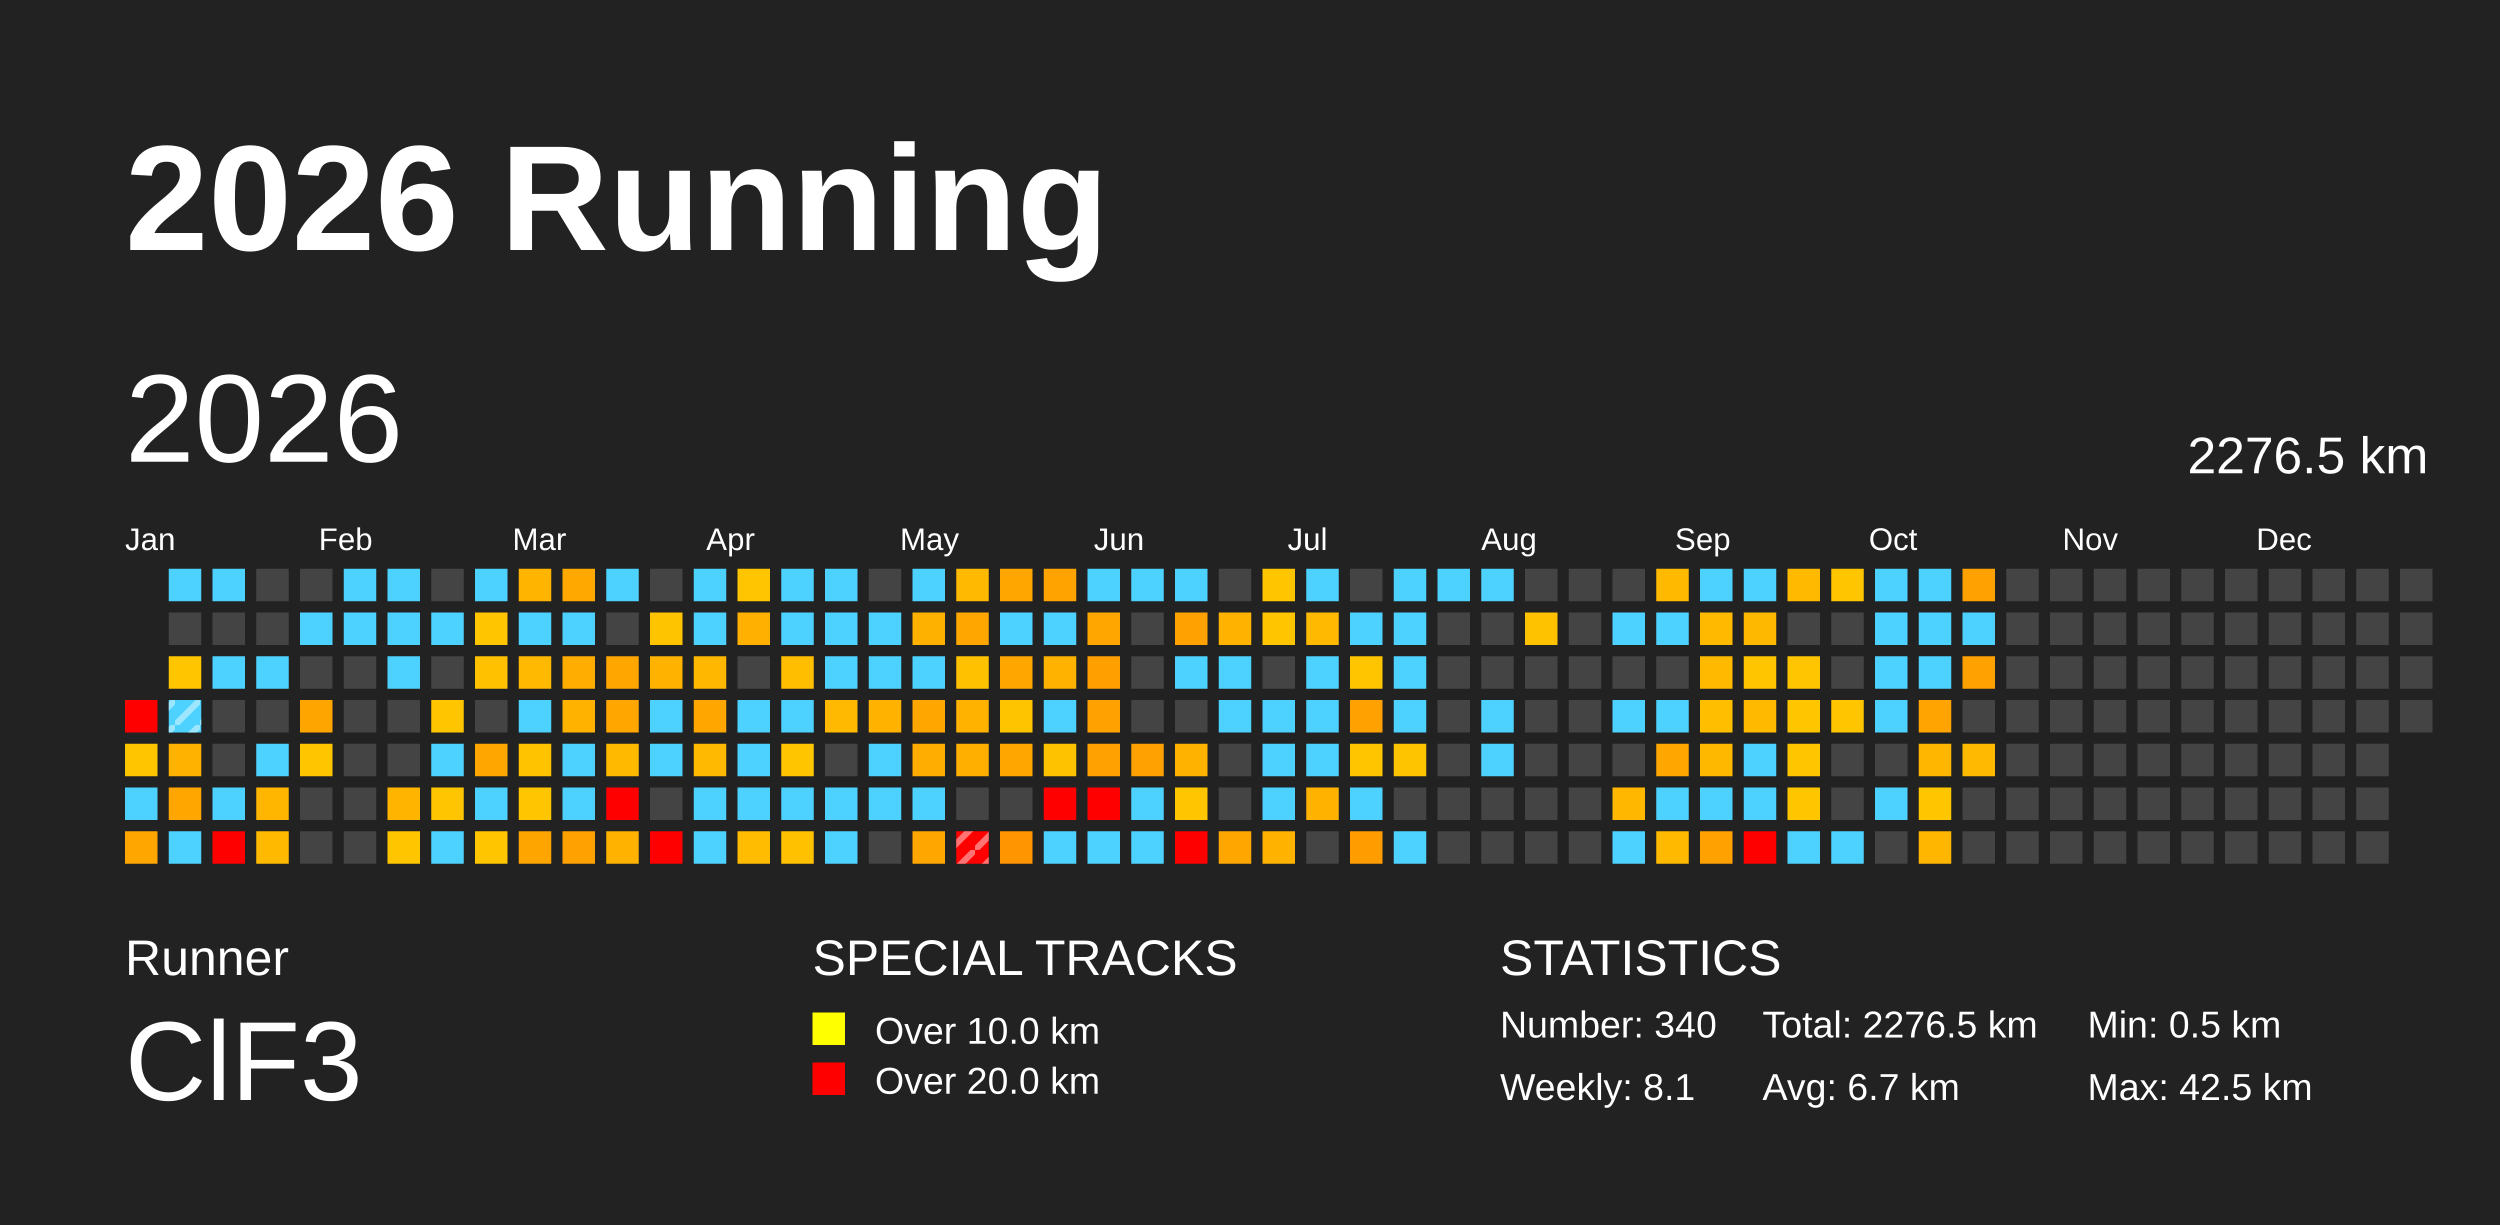
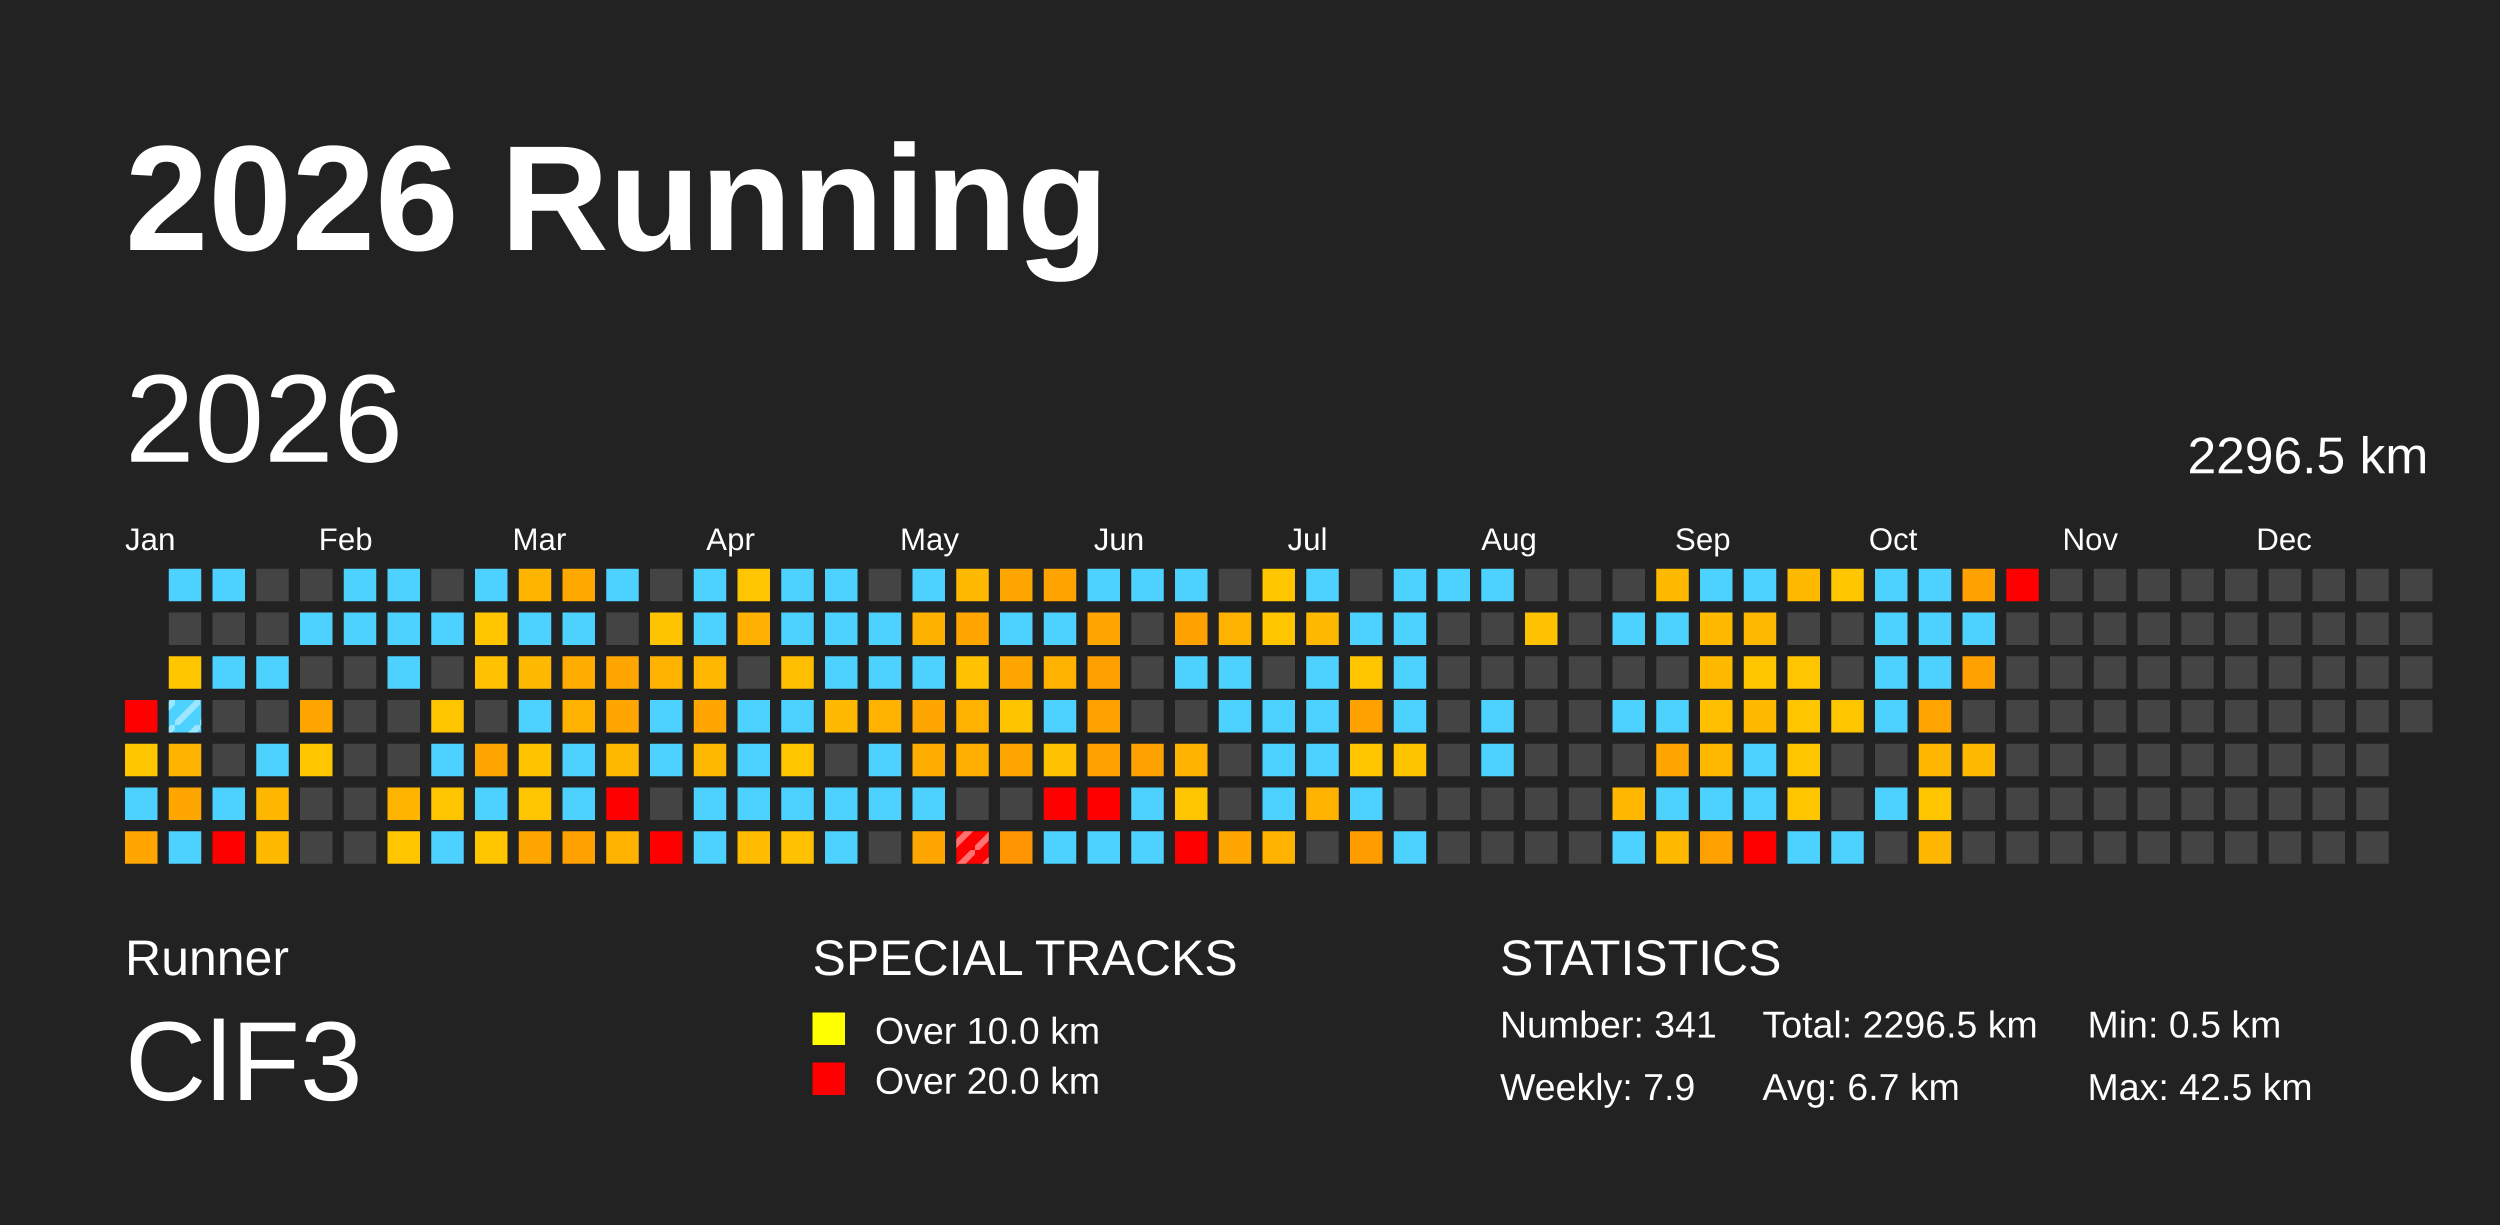
<svg xmlns="http://www.w3.org/2000/svg" baseProfile="full" height="98mm" version="1.1" viewBox="0,0,200,98" width="200mm">
  <defs>
    <pattern height="2" id="indoor-stripe" patternUnits="userSpaceOnUse" width="2">
      <line stroke="white" stroke-opacity="0.45" stroke-width="0.5" x1="0" x2="2" y1="2" y2="0" />
    </pattern>
  </defs>
  <rect fill="#222222" height="98" width="200" x="0" y="0" />
  <text fill="#FFFFFF" style="font-size:12px; font-family:Arial; font-weight:bold;" x="10" y="20">2026 Running</text>
  <text fill="#FFFFFF" style="font-size:4px; font-family:Arial" x="10" y="78">Runner</text>
  <text fill="#FFFFFF" style="font-size:9px; font-family:Arial" x="10" y="88">ClF3</text>
  <text fill="#FFFFFF" style="font-size:4px; font-family:Arial" x="65" y="78">SPECIAL TRACKS</text>
  <rect fill="yellow" height="2.6" width="2.6" x="65" y="81" />
  <text fill="#FFFFFF" style="font-size:3px; font-family:Arial" x="70" y="83.5">Over 10.0 km</text>
  <rect fill="red" height="2.6" width="2.6" x="65" y="85" />
  <text fill="#FFFFFF" style="font-size:3px; font-family:Arial" x="70" y="87.5">Over 20.0 km</text>
  <text fill="#FFFFFF" style="font-size:4px; font-family:Arial" x="120" y="78">STATISTICS</text>
-   <text fill="#FFFFFF" style="font-size:3px; font-family:Arial" x="120" y="83">Number: 340</text>
-   <text fill="#FFFFFF" style="font-size:3px; font-family:Arial" x="120" y="88">Weekly: 8.1</text>
-   <text fill="#FFFFFF" style="font-size:3px; font-family:Arial" x="141" y="83">Total: 2276.5 km</text>
+   <text fill="#FFFFFF" style="font-size:3px; font-family:Arial" x="120" y="83">Number: 341</text>
+   <text fill="#FFFFFF" style="font-size:3px; font-family:Arial" x="120" y="88">Weekly: 7.9</text>
+   <text fill="#FFFFFF" style="font-size:3px; font-family:Arial" x="141" y="83">Total: 2296.5 km</text>
  <text fill="#FFFFFF" style="font-size:3px; font-family:Arial" x="141" y="88">Avg: 6.7 km</text>
  <text fill="#FFFFFF" style="font-size:3px; font-family:Arial" x="167" y="83">Min: 0.5 km</text>
  <text fill="#FFFFFF" style="font-size:3px; font-family:Arial" x="167" y="88">Max: 42.5 km</text>
  <text dominant-baseline="hanging" fill="#FFFFFF" style="font-size:10.0px; font-family:Arial;" x="10" y="30">2026</text>
-   <text dominant-baseline="hanging" fill="#FFFFFF" style="font-size:4.125px; font-family:Arial;" x="175" y="35">2276.5 km</text>
+   <text dominant-baseline="hanging" fill="#FFFFFF" style="font-size:4.125px; font-family:Arial;" x="175" y="35">2296.5 km</text>
  <text fill="#FFFFFF" style="font-size:2.5px; font-family:Arial" x="10.0" y="44">Jan</text>
  <text fill="#FFFFFF" style="font-size:2.5px; font-family:Arial" x="25.5" y="44">Feb</text>
  <text fill="#FFFFFF" style="font-size:2.5px; font-family:Arial" x="41.0" y="44">Mar</text>
  <text fill="#FFFFFF" style="font-size:2.5px; font-family:Arial" x="56.5" y="44">Apr</text>
  <text fill="#FFFFFF" style="font-size:2.5px; font-family:Arial" x="72.0" y="44">May</text>
  <text fill="#FFFFFF" style="font-size:2.5px; font-family:Arial" x="87.5" y="44">Jun</text>
  <text fill="#FFFFFF" style="font-size:2.5px; font-family:Arial" x="103.0" y="44">Jul</text>
  <text fill="#FFFFFF" style="font-size:2.5px; font-family:Arial" x="118.5" y="44">Aug</text>
  <text fill="#FFFFFF" style="font-size:2.5px; font-family:Arial" x="134.0" y="44">Sep</text>
  <text fill="#FFFFFF" style="font-size:2.5px; font-family:Arial" x="149.5" y="44">Oct</text>
  <text fill="#FFFFFF" style="font-size:2.5px; font-family:Arial" x="165.0" y="44">Nov</text>
  <text fill="#FFFFFF" style="font-size:2.5px; font-family:Arial" x="180.5" y="44">Dec</text>
  <rect fill="red" height="2.6" width="2.6" x="10.0" y="56.0" />
  <rect fill="#ffc600" height="2.6" width="2.6" x="10.0" y="59.5" />
  <rect fill="#4dd2ff" height="2.6" width="2.6" x="10.0" y="63.0" />
  <rect fill="#ffa700" height="2.6" width="2.6" x="10.0" y="66.5" />
  <rect fill="#4dd2ff" height="2.6" width="2.6" x="13.5" y="45.5" />
  <rect fill="#444444" height="2.6" width="2.6" x="13.5" y="49.0" />
  <rect fill="#ffc600" height="2.6" width="2.6" x="13.5" y="52.5" />
  <rect fill="#4dd2ff" height="2.6" width="2.6" x="13.5" y="56.0" />
  <rect fill="url(#indoor-stripe)" height="2.6" style="pointer-events: none;" width="2.6" x="13.5" y="56.0" />
  <rect fill="#ffb200" height="2.6" width="2.6" x="13.5" y="59.5" />
  <rect fill="#ffa700" height="2.6" width="2.6" x="13.5" y="63.0" />
  <rect fill="#4dd2ff" height="2.6" width="2.6" x="13.5" y="66.5" />
  <rect fill="#4dd2ff" height="2.6" width="2.6" x="17.0" y="45.5" />
  <rect fill="#444444" height="2.6" width="2.6" x="17.0" y="49.0" />
  <rect fill="#4dd2ff" height="2.6" width="2.6" x="17.0" y="52.5" />
  <rect fill="#444444" height="2.6" width="2.6" x="17.0" y="56.0" />
  <rect fill="#444444" height="2.6" width="2.6" x="17.0" y="59.5" />
  <rect fill="#4dd2ff" height="2.6" width="2.6" x="17.0" y="63.0" />
  <rect fill="red" height="2.6" width="2.6" x="17.0" y="66.5" />
  <rect fill="#444444" height="2.6" width="2.6" x="20.5" y="45.5" />
  <rect fill="#444444" height="2.6" width="2.6" x="20.5" y="49.0" />
  <rect fill="#4dd2ff" height="2.6" width="2.6" x="20.5" y="52.5" />
  <rect fill="#444444" height="2.6" width="2.6" x="20.5" y="56.0" />
  <rect fill="#4dd2ff" height="2.6" width="2.6" x="20.5" y="59.5" />
  <rect fill="#ffb600" height="2.6" width="2.6" x="20.5" y="63.0" />
  <rect fill="#ffba00" height="2.6" width="2.6" x="20.5" y="66.5" />
  <rect fill="#444444" height="2.6" width="2.6" x="24.0" y="45.5" />
  <rect fill="#4dd2ff" height="2.6" width="2.6" x="24.0" y="49.0" />
  <rect fill="#444444" height="2.6" width="2.6" x="24.0" y="52.5" />
  <rect fill="#ffa500" height="2.6" width="2.6" x="24.0" y="56.0" />
  <rect fill="#ffc600" height="2.6" width="2.6" x="24.0" y="59.5" />
  <rect fill="#444444" height="2.6" width="2.6" x="24.0" y="63.0" />
  <rect fill="#444444" height="2.6" width="2.6" x="24.0" y="66.5" />
  <rect fill="#4dd2ff" height="2.6" width="2.6" x="27.5" y="45.5" />
  <rect fill="#4dd2ff" height="2.6" width="2.6" x="27.5" y="49.0" />
  <rect fill="#444444" height="2.6" width="2.6" x="27.5" y="52.5" />
  <rect fill="#444444" height="2.6" width="2.6" x="27.5" y="56.0" />
  <rect fill="#444444" height="2.6" width="2.6" x="27.5" y="59.5" />
  <rect fill="#444444" height="2.6" width="2.6" x="27.5" y="63.0" />
  <rect fill="#444444" height="2.6" width="2.6" x="27.5" y="66.5" />
  <rect fill="#4dd2ff" height="2.6" width="2.6" x="31.0" y="45.5" />
  <rect fill="#4dd2ff" height="2.6" width="2.6" x="31.0" y="49.0" />
  <rect fill="#4dd2ff" height="2.6" width="2.6" x="31.0" y="52.5" />
  <rect fill="#444444" height="2.6" width="2.6" x="31.0" y="56.0" />
  <rect fill="#444444" height="2.6" width="2.6" x="31.0" y="59.5" />
  <rect fill="#ffb500" height="2.6" width="2.6" x="31.0" y="63.0" />
  <rect fill="#ffc600" height="2.6" width="2.6" x="31.0" y="66.5" />
  <rect fill="#444444" height="2.6" width="2.6" x="34.5" y="45.5" />
  <rect fill="#4dd2ff" height="2.6" width="2.6" x="34.5" y="49.0" />
  <rect fill="#444444" height="2.6" width="2.6" x="34.5" y="52.5" />
  <rect fill="#ffc600" height="2.6" width="2.6" x="34.5" y="56.0" />
  <rect fill="#4dd2ff" height="2.6" width="2.6" x="34.5" y="59.5" />
  <rect fill="#ffc500" height="2.6" width="2.6" x="34.5" y="63.0" />
  <rect fill="#4dd2ff" height="2.6" width="2.6" x="34.5" y="66.5" />
  <rect fill="#4dd2ff" height="2.6" width="2.6" x="38.0" y="45.5" />
  <rect fill="#ffc600" height="2.6" width="2.6" x="38.0" y="49.0" />
  <rect fill="#ffc100" height="2.6" width="2.6" x="38.0" y="52.5" />
  <rect fill="#444444" height="2.6" width="2.6" x="38.0" y="56.0" />
  <rect fill="#ffa700" height="2.6" width="2.6" x="38.0" y="59.5" />
  <rect fill="#4dd2ff" height="2.6" width="2.6" x="38.0" y="63.0" />
  <rect fill="#ffc600" height="2.6" width="2.6" x="38.0" y="66.5" />
  <rect fill="#ffb500" height="2.6" width="2.6" x="41.5" y="45.5" />
  <rect fill="#4dd2ff" height="2.6" width="2.6" x="41.5" y="49.0" />
  <rect fill="#ffb900" height="2.6" width="2.6" x="41.5" y="52.5" />
  <rect fill="#4dd2ff" height="2.6" width="2.6" x="41.5" y="56.0" />
  <rect fill="#ffc300" height="2.6" width="2.6" x="41.5" y="59.5" />
  <rect fill="#ffc500" height="2.6" width="2.6" x="41.5" y="63.0" />
  <rect fill="#ffa500" height="2.6" width="2.6" x="41.5" y="66.5" />
  <rect fill="#ffa900" height="2.6" width="2.6" x="45.0" y="45.5" />
  <rect fill="#4dd2ff" height="2.6" width="2.6" x="45.0" y="49.0" />
  <rect fill="#ffad00" height="2.6" width="2.6" x="45.0" y="52.5" />
  <rect fill="#ffb300" height="2.6" width="2.6" x="45.0" y="56.0" />
  <rect fill="#4dd2ff" height="2.6" width="2.6" x="45.0" y="59.5" />
  <rect fill="#4dd2ff" height="2.6" width="2.6" x="45.0" y="63.0" />
  <rect fill="#ffa100" height="2.6" width="2.6" x="45.0" y="66.5" />
  <rect fill="#4dd2ff" height="2.6" width="2.6" x="48.5" y="45.5" />
  <rect fill="#444444" height="2.6" width="2.6" x="48.5" y="49.0" />
  <rect fill="#ffa700" height="2.6" width="2.6" x="48.5" y="52.5" />
  <rect fill="#ffa700" height="2.6" width="2.6" x="48.5" y="56.0" />
  <rect fill="#ffba00" height="2.6" width="2.6" x="48.5" y="59.5" />
  <rect fill="red" height="2.6" width="2.6" x="48.5" y="63.0" />
  <rect fill="#ffb200" height="2.6" width="2.6" x="48.5" y="66.5" />
  <rect fill="#444444" height="2.6" width="2.6" x="52.0" y="45.5" />
  <rect fill="#ffc400" height="2.6" width="2.6" x="52.0" y="49.0" />
  <rect fill="#ffb300" height="2.6" width="2.6" x="52.0" y="52.5" />
  <rect fill="#4dd2ff" height="2.6" width="2.6" x="52.0" y="56.0" />
  <rect fill="#4dd2ff" height="2.6" width="2.6" x="52.0" y="59.5" />
  <rect fill="#444444" height="2.6" width="2.6" x="52.0" y="63.0" />
  <rect fill="red" height="2.6" width="2.6" x="52.0" y="66.5" />
  <rect fill="#4dd2ff" height="2.6" width="2.6" x="55.5" y="45.5" />
  <rect fill="#4dd2ff" height="2.6" width="2.6" x="55.5" y="49.0" />
  <rect fill="#ffb700" height="2.6" width="2.6" x="55.5" y="52.5" />
  <rect fill="#ffa700" height="2.6" width="2.6" x="55.5" y="56.0" />
  <rect fill="#ffb900" height="2.6" width="2.6" x="55.5" y="59.5" />
  <rect fill="#4dd2ff" height="2.6" width="2.6" x="55.5" y="63.0" />
  <rect fill="#4dd2ff" height="2.6" width="2.6" x="55.5" y="66.5" />
  <rect fill="#ffc500" height="2.6" width="2.6" x="59.0" y="45.5" />
  <rect fill="#ffb000" height="2.6" width="2.6" x="59.0" y="49.0" />
  <rect fill="#444444" height="2.6" width="2.6" x="59.0" y="52.5" />
  <rect fill="#4dd2ff" height="2.6" width="2.6" x="59.0" y="56.0" />
  <rect fill="#4dd2ff" height="2.6" width="2.6" x="59.0" y="59.5" />
  <rect fill="#4dd2ff" height="2.6" width="2.6" x="59.0" y="63.0" />
  <rect fill="#ffbc00" height="2.6" width="2.6" x="59.0" y="66.5" />
  <rect fill="#4dd2ff" height="2.6" width="2.6" x="62.5" y="45.5" />
  <rect fill="#4dd2ff" height="2.6" width="2.6" x="62.5" y="49.0" />
  <rect fill="#ffbf00" height="2.6" width="2.6" x="62.5" y="52.5" />
  <rect fill="#4dd2ff" height="2.6" width="2.6" x="62.5" y="56.0" />
  <rect fill="#ffc600" height="2.6" width="2.6" x="62.5" y="59.5" />
  <rect fill="#4dd2ff" height="2.6" width="2.6" x="62.5" y="63.0" />
  <rect fill="#ffc100" height="2.6" width="2.6" x="62.5" y="66.5" />
  <rect fill="#4dd2ff" height="2.6" width="2.6" x="66.0" y="45.5" />
  <rect fill="#4dd2ff" height="2.6" width="2.6" x="66.0" y="49.0" />
  <rect fill="#4dd2ff" height="2.6" width="2.6" x="66.0" y="52.5" />
  <rect fill="#ffb900" height="2.6" width="2.6" x="66.0" y="56.0" />
  <rect fill="#444444" height="2.6" width="2.6" x="66.0" y="59.5" />
  <rect fill="#4dd2ff" height="2.6" width="2.6" x="66.0" y="63.0" />
  <rect fill="#4dd2ff" height="2.6" width="2.6" x="66.0" y="66.5" />
  <rect fill="#444444" height="2.6" width="2.6" x="69.5" y="45.5" />
  <rect fill="#4dd2ff" height="2.6" width="2.6" x="69.5" y="49.0" />
  <rect fill="#4dd2ff" height="2.6" width="2.6" x="69.5" y="52.5" />
  <rect fill="#ffb200" height="2.6" width="2.6" x="69.5" y="56.0" />
  <rect fill="#4dd2ff" height="2.6" width="2.6" x="69.5" y="59.5" />
  <rect fill="#4dd2ff" height="2.6" width="2.6" x="69.5" y="63.0" />
  <rect fill="#444444" height="2.6" width="2.6" x="69.5" y="66.5" />
  <rect fill="#4dd2ff" height="2.6" width="2.6" x="73.0" y="45.5" />
  <rect fill="#ffb100" height="2.6" width="2.6" x="73.0" y="49.0" />
  <rect fill="#4dd2ff" height="2.6" width="2.6" x="73.0" y="52.5" />
  <rect fill="#ffa700" height="2.6" width="2.6" x="73.0" y="56.0" />
  <rect fill="#ffad00" height="2.6" width="2.6" x="73.0" y="59.5" />
  <rect fill="#4dd2ff" height="2.6" width="2.6" x="73.0" y="63.0" />
  <rect fill="#ffa700" height="2.6" width="2.6" x="73.0" y="66.5" />
  <rect fill="#ffb900" height="2.6" width="2.6" x="76.5" y="45.5" />
  <rect fill="#ffa700" height="2.6" width="2.6" x="76.5" y="49.0" />
  <rect fill="#ffc100" height="2.6" width="2.6" x="76.5" y="52.5" />
  <rect fill="#ffb300" height="2.6" width="2.6" x="76.5" y="56.0" />
  <rect fill="#ffaf00" height="2.6" width="2.6" x="76.5" y="59.5" />
  <rect fill="#444444" height="2.6" width="2.6" x="76.5" y="63.0" />
  <rect fill="red" height="2.6" width="2.6" x="76.5" y="66.5" />
  <rect fill="url(#indoor-stripe)" height="2.6" style="pointer-events: none;" width="2.6" x="76.5" y="66.5" />
  <rect fill="#ffa600" height="2.6" width="2.6" x="80.0" y="45.5" />
  <rect fill="#4dd2ff" height="2.6" width="2.6" x="80.0" y="49.0" />
  <rect fill="#ffa700" height="2.6" width="2.6" x="80.0" y="52.5" />
  <rect fill="#ffc400" height="2.6" width="2.6" x="80.0" y="56.0" />
  <rect fill="#ffa700" height="2.6" width="2.6" x="80.0" y="59.5" />
  <rect fill="#444444" height="2.6" width="2.6" x="80.0" y="63.0" />
  <rect fill="#ff9500" height="2.6" width="2.6" x="80.0" y="66.5" />
  <rect fill="#ffa300" height="2.6" width="2.6" x="83.5" y="45.5" />
  <rect fill="#4dd2ff" height="2.6" width="2.6" x="83.5" y="49.0" />
  <rect fill="#ffb200" height="2.6" width="2.6" x="83.5" y="52.5" />
  <rect fill="#4dd2ff" height="2.6" width="2.6" x="83.5" y="56.0" />
  <rect fill="#ffc200" height="2.6" width="2.6" x="83.5" y="59.5" />
  <rect fill="red" height="2.6" width="2.6" x="83.5" y="63.0" />
  <rect fill="#4dd2ff" height="2.6" width="2.6" x="83.5" y="66.5" />
  <rect fill="#4dd2ff" height="2.6" width="2.6" x="87.0" y="45.5" />
  <rect fill="#ffa700" height="2.6" width="2.6" x="87.0" y="49.0" />
  <rect fill="#ff9f00" height="2.6" width="2.6" x="87.0" y="52.5" />
  <rect fill="#ffa100" height="2.6" width="2.6" x="87.0" y="56.0" />
  <rect fill="#ffa100" height="2.6" width="2.6" x="87.0" y="59.5" />
  <rect fill="red" height="2.6" width="2.6" x="87.0" y="63.0" />
  <rect fill="#4dd2ff" height="2.6" width="2.6" x="87.0" y="66.5" />
  <rect fill="#4dd2ff" height="2.6" width="2.6" x="90.5" y="45.5" />
  <rect fill="#444444" height="2.6" width="2.6" x="90.5" y="49.0" />
  <rect fill="#444444" height="2.6" width="2.6" x="90.5" y="52.5" />
  <rect fill="#444444" height="2.6" width="2.6" x="90.5" y="56.0" />
  <rect fill="#ffa100" height="2.6" width="2.6" x="90.5" y="59.5" />
  <rect fill="#4dd2ff" height="2.6" width="2.6" x="90.5" y="63.0" />
  <rect fill="#4dd2ff" height="2.6" width="2.6" x="90.5" y="66.5" />
  <rect fill="#4dd2ff" height="2.6" width="2.6" x="94.0" y="45.5" />
  <rect fill="#ffa100" height="2.6" width="2.6" x="94.0" y="49.0" />
  <rect fill="#4dd2ff" height="2.6" width="2.6" x="94.0" y="52.5" />
  <rect fill="#444444" height="2.6" width="2.6" x="94.0" y="56.0" />
  <rect fill="#ffb300" height="2.6" width="2.6" x="94.0" y="59.5" />
  <rect fill="#ffc500" height="2.6" width="2.6" x="94.0" y="63.0" />
  <rect fill="red" height="2.6" width="2.6" x="94.0" y="66.5" />
  <rect fill="#444444" height="2.6" width="2.6" x="97.5" y="45.5" />
  <rect fill="#ffb300" height="2.6" width="2.6" x="97.5" y="49.0" />
  <rect fill="#4dd2ff" height="2.6" width="2.6" x="97.5" y="52.5" />
  <rect fill="#4dd2ff" height="2.6" width="2.6" x="97.5" y="56.0" />
  <rect fill="#444444" height="2.6" width="2.6" x="97.5" y="59.5" />
  <rect fill="#444444" height="2.6" width="2.6" x="97.5" y="63.0" />
  <rect fill="#ffa700" height="2.6" width="2.6" x="97.5" y="66.5" />
  <rect fill="#ffc600" height="2.6" width="2.6" x="101.0" y="45.5" />
  <rect fill="#ffc600" height="2.6" width="2.6" x="101.0" y="49.0" />
  <rect fill="#444444" height="2.6" width="2.6" x="101.0" y="52.5" />
  <rect fill="#4dd2ff" height="2.6" width="2.6" x="101.0" y="56.0" />
  <rect fill="#4dd2ff" height="2.6" width="2.6" x="101.0" y="59.5" />
  <rect fill="#4dd2ff" height="2.6" width="2.6" x="101.0" y="63.0" />
  <rect fill="#ffb300" height="2.6" width="2.6" x="101.0" y="66.5" />
  <rect fill="#4dd2ff" height="2.6" width="2.6" x="104.5" y="45.5" />
  <rect fill="#ffb900" height="2.6" width="2.6" x="104.5" y="49.0" />
  <rect fill="#4dd2ff" height="2.6" width="2.6" x="104.5" y="52.5" />
  <rect fill="#4dd2ff" height="2.6" width="2.6" x="104.5" y="56.0" />
  <rect fill="#4dd2ff" height="2.6" width="2.6" x="104.5" y="59.5" />
  <rect fill="#ffb300" height="2.6" width="2.6" x="104.5" y="63.0" />
  <rect fill="#444444" height="2.6" width="2.6" x="104.5" y="66.5" />
  <rect fill="#444444" height="2.6" width="2.6" x="108.0" y="45.5" />
  <rect fill="#4dd2ff" height="2.6" width="2.6" x="108.0" y="49.0" />
  <rect fill="#ffc600" height="2.6" width="2.6" x="108.0" y="52.5" />
  <rect fill="#ffa100" height="2.6" width="2.6" x="108.0" y="56.0" />
  <rect fill="#ffc600" height="2.6" width="2.6" x="108.0" y="59.5" />
  <rect fill="#4dd2ff" height="2.6" width="2.6" x="108.0" y="63.0" />
  <rect fill="#ff9c00" height="2.6" width="2.6" x="108.0" y="66.5" />
  <rect fill="#4dd2ff" height="2.6" width="2.6" x="111.5" y="45.5" />
  <rect fill="#4dd2ff" height="2.6" width="2.6" x="111.5" y="49.0" />
  <rect fill="#4dd2ff" height="2.6" width="2.6" x="111.5" y="52.5" />
  <rect fill="#4dd2ff" height="2.6" width="2.6" x="111.5" y="56.0" />
  <rect fill="#ffc400" height="2.6" width="2.6" x="111.5" y="59.5" />
  <rect fill="#444444" height="2.6" width="2.6" x="111.5" y="63.0" />
  <rect fill="#4dd2ff" height="2.6" width="2.6" x="111.5" y="66.5" />
  <rect fill="#4dd2ff" height="2.6" width="2.6" x="115.0" y="45.5" />
  <rect fill="#444444" height="2.6" width="2.6" x="115.0" y="49.0" />
  <rect fill="#444444" height="2.6" width="2.6" x="115.0" y="52.5" />
  <rect fill="#444444" height="2.6" width="2.6" x="115.0" y="56.0" />
  <rect fill="#444444" height="2.6" width="2.6" x="115.0" y="59.5" />
  <rect fill="#444444" height="2.6" width="2.6" x="115.0" y="63.0" />
  <rect fill="#444444" height="2.6" width="2.6" x="115.0" y="66.5" />
  <rect fill="#4dd2ff" height="2.6" width="2.6" x="118.5" y="45.5" />
  <rect fill="#444444" height="2.6" width="2.6" x="118.5" y="49.0" />
  <rect fill="#444444" height="2.6" width="2.6" x="118.5" y="52.5" />
  <rect fill="#4dd2ff" height="2.6" width="2.6" x="118.5" y="56.0" />
  <rect fill="#4dd2ff" height="2.6" width="2.6" x="118.5" y="59.5" />
  <rect fill="#444444" height="2.6" width="2.6" x="118.5" y="63.0" />
  <rect fill="#444444" height="2.6" width="2.6" x="118.5" y="66.5" />
  <rect fill="#444444" height="2.6" width="2.6" x="122.0" y="45.5" />
  <rect fill="#ffc200" height="2.6" width="2.6" x="122.0" y="49.0" />
  <rect fill="#444444" height="2.6" width="2.6" x="122.0" y="52.5" />
  <rect fill="#444444" height="2.6" width="2.6" x="122.0" y="56.0" />
  <rect fill="#444444" height="2.6" width="2.6" x="122.0" y="59.5" />
  <rect fill="#444444" height="2.6" width="2.6" x="122.0" y="63.0" />
  <rect fill="#444444" height="2.6" width="2.6" x="122.0" y="66.5" />
  <rect fill="#444444" height="2.6" width="2.6" x="125.5" y="45.5" />
  <rect fill="#444444" height="2.6" width="2.6" x="125.5" y="49.0" />
  <rect fill="#444444" height="2.6" width="2.6" x="125.5" y="52.5" />
  <rect fill="#444444" height="2.6" width="2.6" x="125.5" y="56.0" />
  <rect fill="#444444" height="2.6" width="2.6" x="125.5" y="59.5" />
  <rect fill="#444444" height="2.6" width="2.6" x="125.5" y="63.0" />
  <rect fill="#444444" height="2.6" width="2.6" x="125.5" y="66.5" />
  <rect fill="#444444" height="2.6" width="2.6" x="129.0" y="45.5" />
  <rect fill="#4dd2ff" height="2.6" width="2.6" x="129.0" y="49.0" />
  <rect fill="#444444" height="2.6" width="2.6" x="129.0" y="52.5" />
  <rect fill="#4dd2ff" height="2.6" width="2.6" x="129.0" y="56.0" />
  <rect fill="#444444" height="2.6" width="2.6" x="129.0" y="59.5" />
  <rect fill="#ffb700" height="2.6" width="2.6" x="129.0" y="63.0" />
  <rect fill="#4dd2ff" height="2.6" width="2.6" x="129.0" y="66.5" />
  <rect fill="#ffba00" height="2.6" width="2.6" x="132.5" y="45.5" />
  <rect fill="#4dd2ff" height="2.6" width="2.6" x="132.5" y="49.0" />
  <rect fill="#444444" height="2.6" width="2.6" x="132.5" y="52.5" />
  <rect fill="#4dd2ff" height="2.6" width="2.6" x="132.5" y="56.0" />
  <rect fill="#ffa700" height="2.6" width="2.6" x="132.5" y="59.5" />
  <rect fill="#4dd2ff" height="2.6" width="2.6" x="132.5" y="63.0" />
  <rect fill="#ffba00" height="2.6" width="2.6" x="132.5" y="66.5" />
  <rect fill="#4dd2ff" height="2.6" width="2.6" x="136.0" y="45.5" />
  <rect fill="#ffba00" height="2.6" width="2.6" x="136.0" y="49.0" />
  <rect fill="#ffba00" height="2.6" width="2.6" x="136.0" y="52.5" />
  <rect fill="#ffbf00" height="2.6" width="2.6" x="136.0" y="56.0" />
  <rect fill="#ffb800" height="2.6" width="2.6" x="136.0" y="59.5" />
  <rect fill="#4dd2ff" height="2.6" width="2.6" x="136.0" y="63.0" />
  <rect fill="#ffa100" height="2.6" width="2.6" x="136.0" y="66.5" />
  <rect fill="#4dd2ff" height="2.6" width="2.6" x="139.5" y="45.5" />
  <rect fill="#ffb800" height="2.6" width="2.6" x="139.5" y="49.0" />
  <rect fill="#ffc600" height="2.6" width="2.6" x="139.5" y="52.5" />
  <rect fill="#ffba00" height="2.6" width="2.6" x="139.5" y="56.0" />
  <rect fill="#4dd2ff" height="2.6" width="2.6" x="139.5" y="59.5" />
  <rect fill="#4dd2ff" height="2.6" width="2.6" x="139.5" y="63.0" />
  <rect fill="red" height="2.6" width="2.6" x="139.5" y="66.5" />
  <rect fill="#ffba00" height="2.6" width="2.6" x="143.0" y="45.5" />
  <rect fill="#444444" height="2.6" width="2.6" x="143.0" y="49.0" />
  <rect fill="#ffc500" height="2.6" width="2.6" x="143.0" y="52.5" />
  <rect fill="#ffc600" height="2.6" width="2.6" x="143.0" y="56.0" />
  <rect fill="#ffc600" height="2.6" width="2.6" x="143.0" y="59.5" />
  <rect fill="#ffc600" height="2.6" width="2.6" x="143.0" y="63.0" />
  <rect fill="#4dd2ff" height="2.6" width="2.6" x="143.0" y="66.5" />
  <rect fill="#ffc600" height="2.6" width="2.6" x="146.5" y="45.5" />
  <rect fill="#444444" height="2.6" width="2.6" x="146.5" y="49.0" />
  <rect fill="#444444" height="2.6" width="2.6" x="146.5" y="52.5" />
  <rect fill="#ffc600" height="2.6" width="2.6" x="146.5" y="56.0" />
  <rect fill="#444444" height="2.6" width="2.6" x="146.5" y="59.5" />
  <rect fill="#444444" height="2.6" width="2.6" x="146.5" y="63.0" />
  <rect fill="#4dd2ff" height="2.6" width="2.6" x="146.5" y="66.5" />
  <rect fill="#4dd2ff" height="2.6" width="2.6" x="150.0" y="45.5" />
  <rect fill="#4dd2ff" height="2.6" width="2.6" x="150.0" y="49.0" />
  <rect fill="#4dd2ff" height="2.6" width="2.6" x="150.0" y="52.5" />
  <rect fill="#4dd2ff" height="2.6" width="2.6" x="150.0" y="56.0" />
  <rect fill="#444444" height="2.6" width="2.6" x="150.0" y="59.5" />
  <rect fill="#4dd2ff" height="2.6" width="2.6" x="150.0" y="63.0" />
  <rect fill="#444444" height="2.6" width="2.6" x="150.0" y="66.5" />
  <rect fill="#4dd2ff" height="2.6" width="2.6" x="153.5" y="45.5" />
  <rect fill="#4dd2ff" height="2.6" width="2.6" x="153.5" y="49.0" />
  <rect fill="#4dd2ff" height="2.6" width="2.6" x="153.5" y="52.5" />
  <rect fill="#ffa400" height="2.6" width="2.6" x="153.5" y="56.0" />
  <rect fill="#ffb600" height="2.6" width="2.6" x="153.5" y="59.5" />
  <rect fill="#ffc600" height="2.6" width="2.6" x="153.5" y="63.0" />
  <rect fill="#ffb600" height="2.6" width="2.6" x="153.5" y="66.5" />
  <rect fill="#ffa100" height="2.6" width="2.6" x="157.0" y="45.5" />
  <rect fill="#4dd2ff" height="2.6" width="2.6" x="157.0" y="49.0" />
  <rect fill="#ffa100" height="2.6" width="2.6" x="157.0" y="52.5" />
  <rect fill="#444444" height="2.6" width="2.6" x="157.0" y="56.0" />
  <rect fill="#ffb900" height="2.6" width="2.6" x="157.0" y="59.5" />
  <rect fill="#444444" height="2.6" width="2.6" x="157.0" y="63.0" />
  <rect fill="#444444" height="2.6" width="2.6" x="157.0" y="66.5" />
-   <rect fill="#444444" height="2.6" width="2.6" x="160.5" y="45.5" />
+   <rect fill="red" height="2.6" width="2.6" x="160.5" y="45.5" />
  <rect fill="#444444" height="2.6" width="2.6" x="160.5" y="49.0" />
  <rect fill="#444444" height="2.6" width="2.6" x="160.5" y="52.5" />
  <rect fill="#444444" height="2.6" width="2.6" x="160.5" y="56.0" />
  <rect fill="#444444" height="2.6" width="2.6" x="160.5" y="59.5" />
  <rect fill="#444444" height="2.6" width="2.6" x="160.5" y="63.0" />
  <rect fill="#444444" height="2.6" width="2.6" x="160.5" y="66.5" />
  <rect fill="#444444" height="2.6" width="2.6" x="164.0" y="45.5" />
  <rect fill="#444444" height="2.6" width="2.6" x="164.0" y="49.0" />
  <rect fill="#444444" height="2.6" width="2.6" x="164.0" y="52.5" />
  <rect fill="#444444" height="2.6" width="2.6" x="164.0" y="56.0" />
  <rect fill="#444444" height="2.6" width="2.6" x="164.0" y="59.5" />
  <rect fill="#444444" height="2.6" width="2.6" x="164.0" y="63.0" />
  <rect fill="#444444" height="2.6" width="2.6" x="164.0" y="66.5" />
  <rect fill="#444444" height="2.6" width="2.6" x="167.5" y="45.5" />
  <rect fill="#444444" height="2.6" width="2.6" x="167.5" y="49.0" />
  <rect fill="#444444" height="2.6" width="2.6" x="167.5" y="52.5" />
  <rect fill="#444444" height="2.6" width="2.6" x="167.5" y="56.0" />
  <rect fill="#444444" height="2.6" width="2.6" x="167.5" y="59.5" />
  <rect fill="#444444" height="2.6" width="2.6" x="167.5" y="63.0" />
  <rect fill="#444444" height="2.6" width="2.6" x="167.5" y="66.5" />
  <rect fill="#444444" height="2.6" width="2.6" x="171.0" y="45.5" />
  <rect fill="#444444" height="2.6" width="2.6" x="171.0" y="49.0" />
  <rect fill="#444444" height="2.6" width="2.6" x="171.0" y="52.5" />
  <rect fill="#444444" height="2.6" width="2.6" x="171.0" y="56.0" />
  <rect fill="#444444" height="2.6" width="2.6" x="171.0" y="59.5" />
  <rect fill="#444444" height="2.6" width="2.6" x="171.0" y="63.0" />
  <rect fill="#444444" height="2.6" width="2.6" x="171.0" y="66.5" />
  <rect fill="#444444" height="2.6" width="2.6" x="174.5" y="45.5" />
  <rect fill="#444444" height="2.6" width="2.6" x="174.5" y="49.0" />
  <rect fill="#444444" height="2.6" width="2.6" x="174.5" y="52.5" />
  <rect fill="#444444" height="2.6" width="2.6" x="174.5" y="56.0" />
  <rect fill="#444444" height="2.6" width="2.6" x="174.5" y="59.5" />
  <rect fill="#444444" height="2.6" width="2.6" x="174.5" y="63.0" />
  <rect fill="#444444" height="2.6" width="2.6" x="174.5" y="66.5" />
  <rect fill="#444444" height="2.6" width="2.6" x="178.0" y="45.5" />
  <rect fill="#444444" height="2.6" width="2.6" x="178.0" y="49.0" />
  <rect fill="#444444" height="2.6" width="2.6" x="178.0" y="52.5" />
  <rect fill="#444444" height="2.6" width="2.6" x="178.0" y="56.0" />
  <rect fill="#444444" height="2.6" width="2.6" x="178.0" y="59.5" />
  <rect fill="#444444" height="2.6" width="2.6" x="178.0" y="63.0" />
  <rect fill="#444444" height="2.6" width="2.6" x="178.0" y="66.5" />
  <rect fill="#444444" height="2.6" width="2.6" x="181.5" y="45.5" />
  <rect fill="#444444" height="2.6" width="2.6" x="181.5" y="49.0" />
  <rect fill="#444444" height="2.6" width="2.6" x="181.5" y="52.5" />
  <rect fill="#444444" height="2.6" width="2.6" x="181.5" y="56.0" />
  <rect fill="#444444" height="2.6" width="2.6" x="181.5" y="59.5" />
  <rect fill="#444444" height="2.6" width="2.6" x="181.5" y="63.0" />
  <rect fill="#444444" height="2.6" width="2.6" x="181.5" y="66.5" />
  <rect fill="#444444" height="2.6" width="2.6" x="185.0" y="45.5" />
  <rect fill="#444444" height="2.6" width="2.6" x="185.0" y="49.0" />
  <rect fill="#444444" height="2.6" width="2.6" x="185.0" y="52.5" />
  <rect fill="#444444" height="2.6" width="2.6" x="185.0" y="56.0" />
  <rect fill="#444444" height="2.6" width="2.6" x="185.0" y="59.5" />
  <rect fill="#444444" height="2.6" width="2.6" x="185.0" y="63.0" />
  <rect fill="#444444" height="2.6" width="2.6" x="185.0" y="66.5" />
  <rect fill="#444444" height="2.6" width="2.6" x="188.5" y="45.5" />
  <rect fill="#444444" height="2.6" width="2.6" x="188.5" y="49.0" />
  <rect fill="#444444" height="2.6" width="2.6" x="188.5" y="52.5" />
  <rect fill="#444444" height="2.6" width="2.6" x="188.5" y="56.0" />
  <rect fill="#444444" height="2.6" width="2.6" x="188.5" y="59.5" />
  <rect fill="#444444" height="2.6" width="2.6" x="188.5" y="63.0" />
  <rect fill="#444444" height="2.6" width="2.6" x="188.5" y="66.5" />
  <rect fill="#444444" height="2.6" width="2.6" x="192.0" y="45.5" />
  <rect fill="#444444" height="2.6" width="2.6" x="192.0" y="49.0" />
  <rect fill="#444444" height="2.6" width="2.6" x="192.0" y="52.5" />
  <rect fill="#444444" height="2.6" width="2.6" x="192.0" y="56.0" />
</svg>
